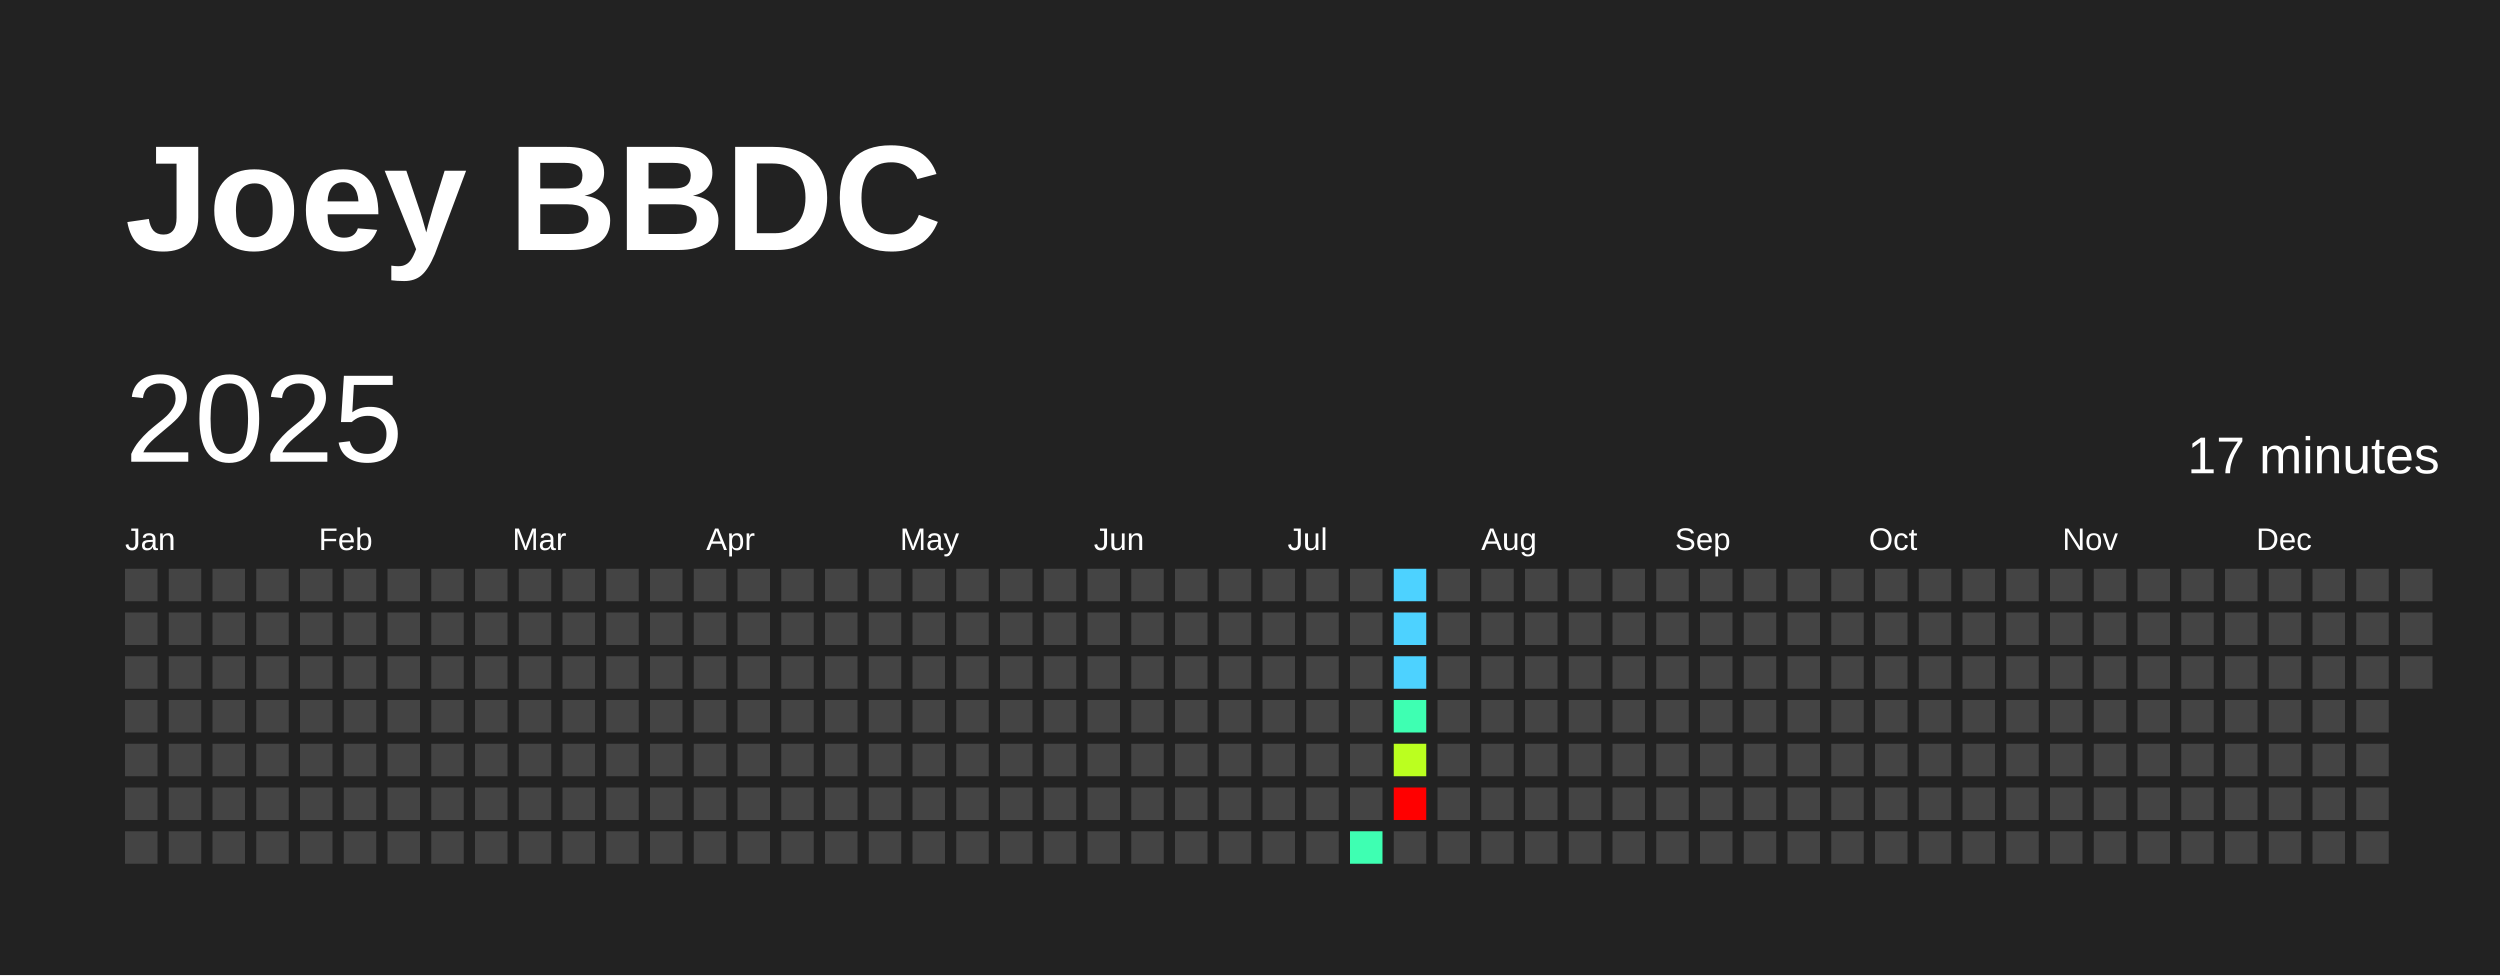
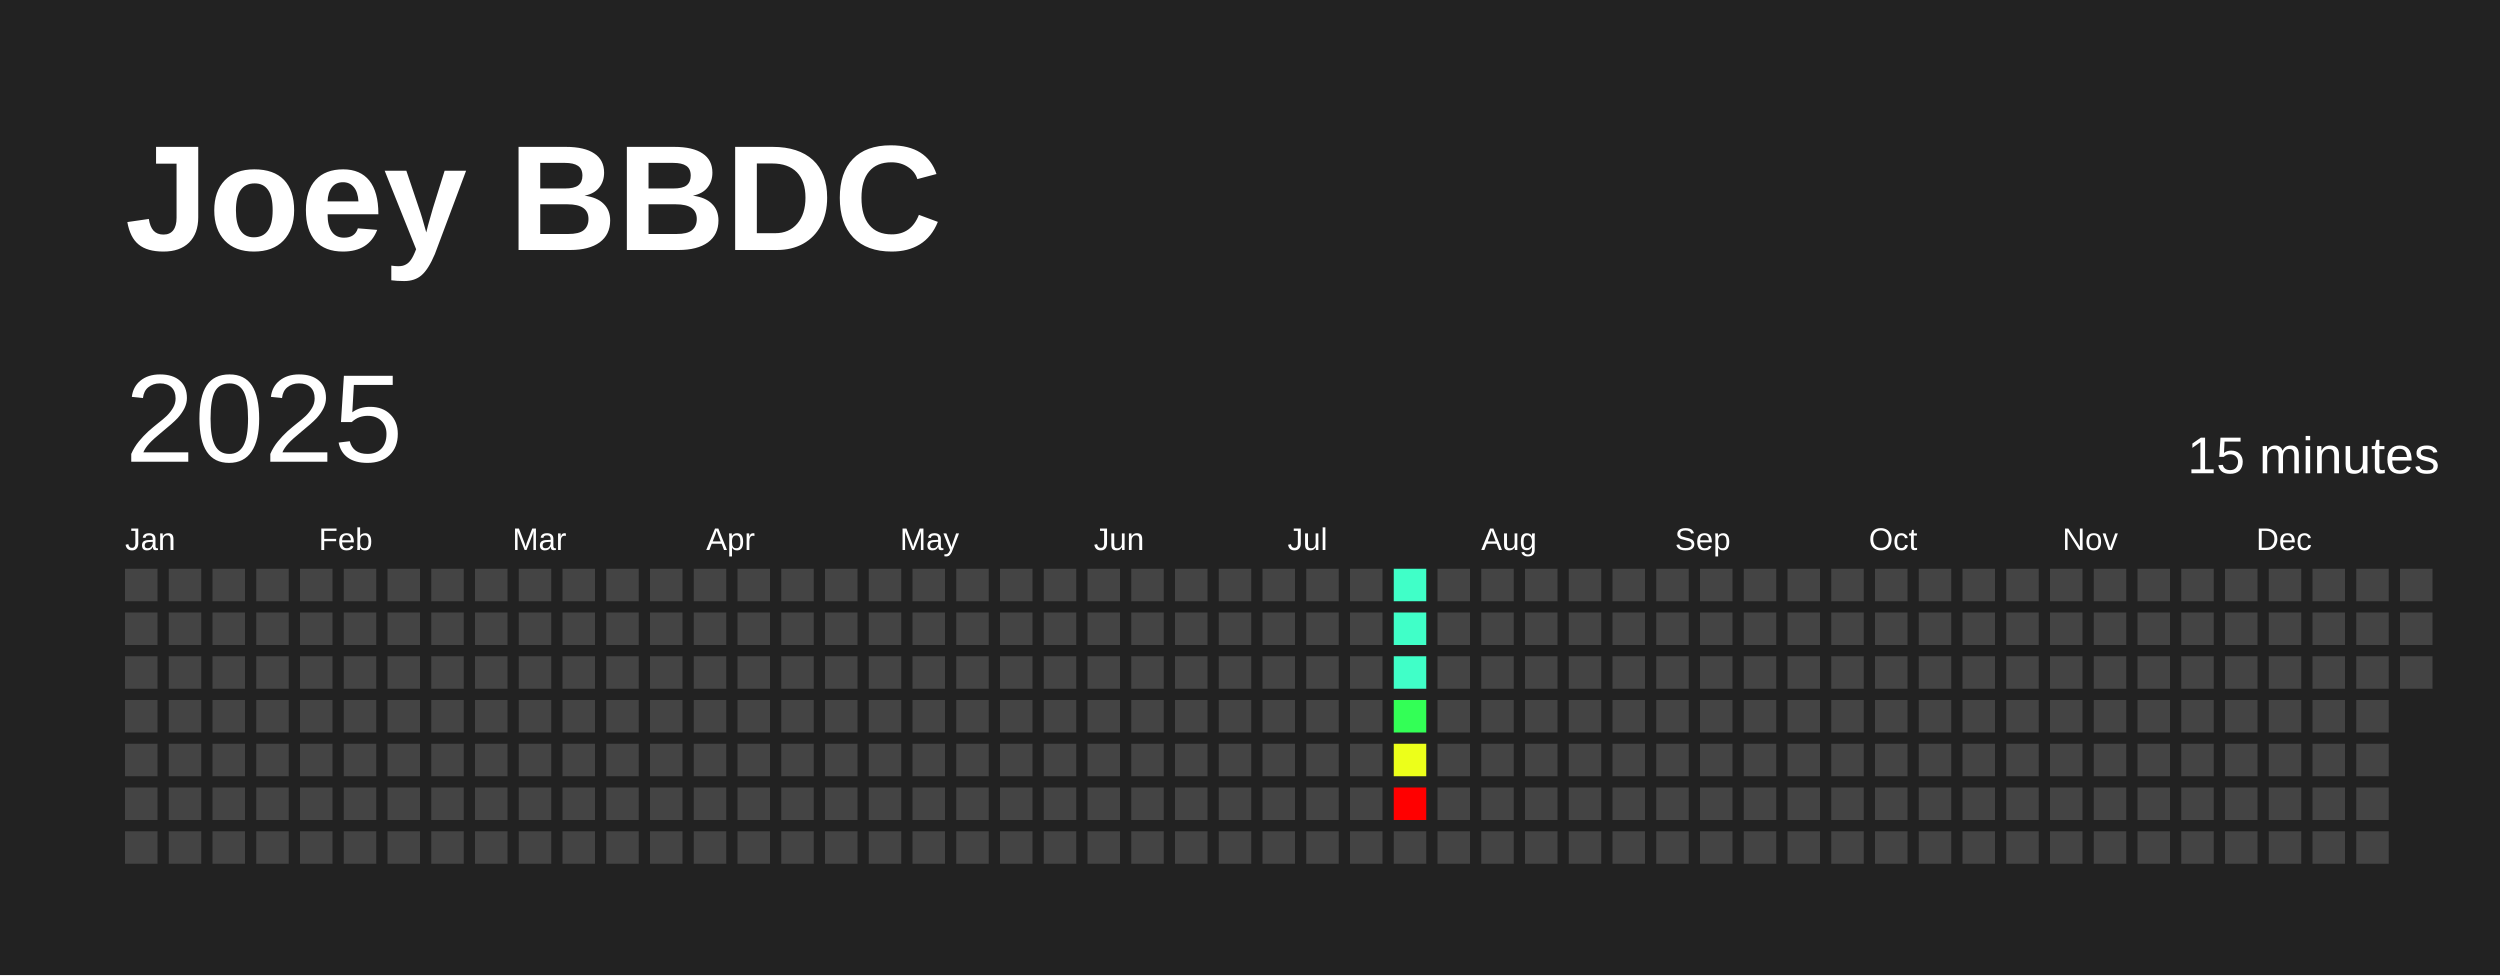
<svg xmlns="http://www.w3.org/2000/svg" baseProfile="full" height="78mm" version="1.1" viewBox="0,0,200,78" width="200mm">
  <defs />
  <rect fill="#222222" height="78" width="200" x="0" y="0" />
  <text fill="#FFFFFF" style="font-size:12px; font-family:Arial; font-weight:bold;" x="10" y="20">Joey BBDC</text>
  <text dominant-baseline="hanging" fill="#FFFFFF" style="font-size:10.0px; font-family:Arial;" x="10" y="30">2025</text>
-   <text dominant-baseline="hanging" fill="#FFFFFF" style="font-size:4.125px; font-family:Arial;" x="175" y="35">17 minutes</text>
+   <text dominant-baseline="hanging" fill="#FFFFFF" style="font-size:4.125px; font-family:Arial;" x="175" y="35">15 minutes</text>
  <text fill="#FFFFFF" style="font-size:2.5px; font-family:Arial" x="10.0" y="44">Jan</text>
  <text fill="#FFFFFF" style="font-size:2.5px; font-family:Arial" x="25.5" y="44">Feb</text>
  <text fill="#FFFFFF" style="font-size:2.5px; font-family:Arial" x="41.0" y="44">Mar</text>
  <text fill="#FFFFFF" style="font-size:2.5px; font-family:Arial" x="56.5" y="44">Apr</text>
  <text fill="#FFFFFF" style="font-size:2.5px; font-family:Arial" x="72.0" y="44">May</text>
  <text fill="#FFFFFF" style="font-size:2.5px; font-family:Arial" x="87.5" y="44">Jun</text>
  <text fill="#FFFFFF" style="font-size:2.5px; font-family:Arial" x="103.0" y="44">Jul</text>
  <text fill="#FFFFFF" style="font-size:2.5px; font-family:Arial" x="118.5" y="44">Aug</text>
  <text fill="#FFFFFF" style="font-size:2.5px; font-family:Arial" x="134.0" y="44">Sep</text>
  <text fill="#FFFFFF" style="font-size:2.5px; font-family:Arial" x="149.5" y="44">Oct</text>
  <text fill="#FFFFFF" style="font-size:2.5px; font-family:Arial" x="165.0" y="44">Nov</text>
  <text fill="#FFFFFF" style="font-size:2.5px; font-family:Arial" x="180.5" y="44">Dec</text>
  <rect fill="#444444" height="2.6" width="2.6" x="10.0" y="45.5" />
  <rect fill="#444444" height="2.6" width="2.6" x="10.0" y="49.0" />
  <rect fill="#444444" height="2.6" width="2.6" x="10.0" y="52.5" />
  <rect fill="#444444" height="2.6" width="2.6" x="10.0" y="56.0" />
  <rect fill="#444444" height="2.6" width="2.6" x="10.0" y="59.5" />
  <rect fill="#444444" height="2.6" width="2.6" x="10.0" y="63.0" />
  <rect fill="#444444" height="2.6" width="2.6" x="10.0" y="66.5" />
  <rect fill="#444444" height="2.6" width="2.6" x="13.5" y="45.5" />
  <rect fill="#444444" height="2.6" width="2.6" x="13.5" y="49.0" />
  <rect fill="#444444" height="2.6" width="2.6" x="13.5" y="52.5" />
  <rect fill="#444444" height="2.6" width="2.6" x="13.5" y="56.0" />
  <rect fill="#444444" height="2.6" width="2.6" x="13.5" y="59.5" />
  <rect fill="#444444" height="2.6" width="2.6" x="13.5" y="63.0" />
  <rect fill="#444444" height="2.6" width="2.6" x="13.5" y="66.5" />
  <rect fill="#444444" height="2.6" width="2.6" x="17.0" y="45.5" />
  <rect fill="#444444" height="2.6" width="2.6" x="17.0" y="49.0" />
  <rect fill="#444444" height="2.6" width="2.6" x="17.0" y="52.5" />
  <rect fill="#444444" height="2.6" width="2.6" x="17.0" y="56.0" />
  <rect fill="#444444" height="2.6" width="2.6" x="17.0" y="59.5" />
  <rect fill="#444444" height="2.6" width="2.6" x="17.0" y="63.0" />
  <rect fill="#444444" height="2.6" width="2.6" x="17.0" y="66.5" />
  <rect fill="#444444" height="2.6" width="2.6" x="20.5" y="45.5" />
  <rect fill="#444444" height="2.6" width="2.6" x="20.5" y="49.0" />
  <rect fill="#444444" height="2.6" width="2.6" x="20.5" y="52.5" />
  <rect fill="#444444" height="2.6" width="2.6" x="20.5" y="56.0" />
  <rect fill="#444444" height="2.6" width="2.6" x="20.5" y="59.5" />
  <rect fill="#444444" height="2.6" width="2.6" x="20.5" y="63.0" />
  <rect fill="#444444" height="2.6" width="2.6" x="20.5" y="66.5" />
  <rect fill="#444444" height="2.6" width="2.6" x="24.0" y="45.5" />
  <rect fill="#444444" height="2.6" width="2.6" x="24.0" y="49.0" />
  <rect fill="#444444" height="2.6" width="2.6" x="24.0" y="52.5" />
  <rect fill="#444444" height="2.6" width="2.6" x="24.0" y="56.0" />
  <rect fill="#444444" height="2.6" width="2.6" x="24.0" y="59.5" />
  <rect fill="#444444" height="2.6" width="2.6" x="24.0" y="63.0" />
  <rect fill="#444444" height="2.6" width="2.6" x="24.0" y="66.5" />
  <rect fill="#444444" height="2.6" width="2.6" x="27.5" y="45.5" />
  <rect fill="#444444" height="2.6" width="2.6" x="27.5" y="49.0" />
  <rect fill="#444444" height="2.6" width="2.6" x="27.5" y="52.5" />
  <rect fill="#444444" height="2.6" width="2.6" x="27.5" y="56.0" />
  <rect fill="#444444" height="2.6" width="2.6" x="27.5" y="59.5" />
  <rect fill="#444444" height="2.6" width="2.6" x="27.5" y="63.0" />
  <rect fill="#444444" height="2.6" width="2.6" x="27.5" y="66.5" />
  <rect fill="#444444" height="2.6" width="2.6" x="31.0" y="45.5" />
  <rect fill="#444444" height="2.6" width="2.6" x="31.0" y="49.0" />
  <rect fill="#444444" height="2.6" width="2.6" x="31.0" y="52.5" />
  <rect fill="#444444" height="2.6" width="2.6" x="31.0" y="56.0" />
  <rect fill="#444444" height="2.6" width="2.6" x="31.0" y="59.5" />
  <rect fill="#444444" height="2.6" width="2.6" x="31.0" y="63.0" />
  <rect fill="#444444" height="2.6" width="2.6" x="31.0" y="66.5" />
  <rect fill="#444444" height="2.6" width="2.6" x="34.5" y="45.5" />
  <rect fill="#444444" height="2.6" width="2.6" x="34.5" y="49.0" />
  <rect fill="#444444" height="2.6" width="2.6" x="34.5" y="52.5" />
  <rect fill="#444444" height="2.6" width="2.6" x="34.5" y="56.0" />
  <rect fill="#444444" height="2.6" width="2.6" x="34.5" y="59.5" />
  <rect fill="#444444" height="2.6" width="2.6" x="34.5" y="63.0" />
  <rect fill="#444444" height="2.6" width="2.6" x="34.5" y="66.5" />
  <rect fill="#444444" height="2.6" width="2.6" x="38.0" y="45.5" />
  <rect fill="#444444" height="2.6" width="2.6" x="38.0" y="49.0" />
  <rect fill="#444444" height="2.6" width="2.6" x="38.0" y="52.5" />
  <rect fill="#444444" height="2.6" width="2.6" x="38.0" y="56.0" />
  <rect fill="#444444" height="2.6" width="2.6" x="38.0" y="59.5" />
  <rect fill="#444444" height="2.6" width="2.6" x="38.0" y="63.0" />
  <rect fill="#444444" height="2.6" width="2.6" x="38.0" y="66.5" />
  <rect fill="#444444" height="2.6" width="2.6" x="41.5" y="45.5" />
  <rect fill="#444444" height="2.6" width="2.6" x="41.5" y="49.0" />
  <rect fill="#444444" height="2.6" width="2.6" x="41.5" y="52.5" />
  <rect fill="#444444" height="2.6" width="2.6" x="41.5" y="56.0" />
  <rect fill="#444444" height="2.6" width="2.6" x="41.5" y="59.5" />
  <rect fill="#444444" height="2.6" width="2.6" x="41.5" y="63.0" />
  <rect fill="#444444" height="2.6" width="2.6" x="41.5" y="66.5" />
  <rect fill="#444444" height="2.6" width="2.6" x="45.0" y="45.5" />
  <rect fill="#444444" height="2.6" width="2.6" x="45.0" y="49.0" />
  <rect fill="#444444" height="2.6" width="2.6" x="45.0" y="52.5" />
  <rect fill="#444444" height="2.6" width="2.6" x="45.0" y="56.0" />
  <rect fill="#444444" height="2.6" width="2.6" x="45.0" y="59.5" />
  <rect fill="#444444" height="2.6" width="2.6" x="45.0" y="63.0" />
  <rect fill="#444444" height="2.6" width="2.6" x="45.0" y="66.5" />
  <rect fill="#444444" height="2.6" width="2.6" x="48.5" y="45.5" />
  <rect fill="#444444" height="2.6" width="2.6" x="48.5" y="49.0" />
  <rect fill="#444444" height="2.6" width="2.6" x="48.5" y="52.5" />
  <rect fill="#444444" height="2.6" width="2.6" x="48.5" y="56.0" />
  <rect fill="#444444" height="2.6" width="2.6" x="48.5" y="59.5" />
  <rect fill="#444444" height="2.6" width="2.6" x="48.5" y="63.0" />
  <rect fill="#444444" height="2.6" width="2.6" x="48.5" y="66.5" />
  <rect fill="#444444" height="2.6" width="2.6" x="52.0" y="45.5" />
  <rect fill="#444444" height="2.6" width="2.6" x="52.0" y="49.0" />
  <rect fill="#444444" height="2.6" width="2.6" x="52.0" y="52.5" />
  <rect fill="#444444" height="2.6" width="2.6" x="52.0" y="56.0" />
  <rect fill="#444444" height="2.6" width="2.6" x="52.0" y="59.5" />
  <rect fill="#444444" height="2.6" width="2.6" x="52.0" y="63.0" />
  <rect fill="#444444" height="2.6" width="2.6" x="52.0" y="66.5" />
  <rect fill="#444444" height="2.6" width="2.6" x="55.5" y="45.5" />
  <rect fill="#444444" height="2.6" width="2.6" x="55.5" y="49.0" />
  <rect fill="#444444" height="2.6" width="2.6" x="55.5" y="52.5" />
  <rect fill="#444444" height="2.6" width="2.6" x="55.5" y="56.0" />
  <rect fill="#444444" height="2.6" width="2.6" x="55.5" y="59.5" />
  <rect fill="#444444" height="2.6" width="2.6" x="55.5" y="63.0" />
  <rect fill="#444444" height="2.6" width="2.6" x="55.5" y="66.5" />
  <rect fill="#444444" height="2.6" width="2.6" x="59.0" y="45.5" />
  <rect fill="#444444" height="2.6" width="2.6" x="59.0" y="49.0" />
  <rect fill="#444444" height="2.6" width="2.6" x="59.0" y="52.5" />
  <rect fill="#444444" height="2.6" width="2.6" x="59.0" y="56.0" />
  <rect fill="#444444" height="2.6" width="2.6" x="59.0" y="59.5" />
  <rect fill="#444444" height="2.6" width="2.6" x="59.0" y="63.0" />
  <rect fill="#444444" height="2.6" width="2.6" x="59.0" y="66.5" />
  <rect fill="#444444" height="2.6" width="2.6" x="62.5" y="45.5" />
  <rect fill="#444444" height="2.6" width="2.6" x="62.5" y="49.0" />
  <rect fill="#444444" height="2.6" width="2.6" x="62.5" y="52.5" />
  <rect fill="#444444" height="2.6" width="2.6" x="62.5" y="56.0" />
  <rect fill="#444444" height="2.6" width="2.6" x="62.5" y="59.5" />
  <rect fill="#444444" height="2.6" width="2.6" x="62.5" y="63.0" />
  <rect fill="#444444" height="2.6" width="2.6" x="62.5" y="66.5" />
  <rect fill="#444444" height="2.6" width="2.6" x="66.0" y="45.5" />
  <rect fill="#444444" height="2.6" width="2.6" x="66.0" y="49.0" />
  <rect fill="#444444" height="2.6" width="2.6" x="66.0" y="52.5" />
  <rect fill="#444444" height="2.6" width="2.6" x="66.0" y="56.0" />
  <rect fill="#444444" height="2.6" width="2.6" x="66.0" y="59.5" />
  <rect fill="#444444" height="2.6" width="2.6" x="66.0" y="63.0" />
  <rect fill="#444444" height="2.6" width="2.6" x="66.0" y="66.5" />
  <rect fill="#444444" height="2.6" width="2.6" x="69.5" y="45.5" />
  <rect fill="#444444" height="2.6" width="2.6" x="69.5" y="49.0" />
  <rect fill="#444444" height="2.6" width="2.6" x="69.5" y="52.5" />
  <rect fill="#444444" height="2.6" width="2.6" x="69.5" y="56.0" />
  <rect fill="#444444" height="2.6" width="2.6" x="69.5" y="59.5" />
  <rect fill="#444444" height="2.6" width="2.6" x="69.5" y="63.0" />
  <rect fill="#444444" height="2.6" width="2.6" x="69.5" y="66.5" />
  <rect fill="#444444" height="2.6" width="2.6" x="73.0" y="45.5" />
  <rect fill="#444444" height="2.6" width="2.6" x="73.0" y="49.0" />
  <rect fill="#444444" height="2.6" width="2.6" x="73.0" y="52.5" />
  <rect fill="#444444" height="2.6" width="2.6" x="73.0" y="56.0" />
  <rect fill="#444444" height="2.6" width="2.6" x="73.0" y="59.5" />
  <rect fill="#444444" height="2.6" width="2.6" x="73.0" y="63.0" />
  <rect fill="#444444" height="2.6" width="2.6" x="73.0" y="66.5" />
  <rect fill="#444444" height="2.6" width="2.6" x="76.5" y="45.5" />
  <rect fill="#444444" height="2.6" width="2.6" x="76.5" y="49.0" />
  <rect fill="#444444" height="2.6" width="2.6" x="76.5" y="52.5" />
  <rect fill="#444444" height="2.6" width="2.6" x="76.5" y="56.0" />
  <rect fill="#444444" height="2.6" width="2.6" x="76.5" y="59.5" />
  <rect fill="#444444" height="2.6" width="2.6" x="76.5" y="63.0" />
  <rect fill="#444444" height="2.6" width="2.6" x="76.5" y="66.5" />
  <rect fill="#444444" height="2.6" width="2.6" x="80.0" y="45.5" />
  <rect fill="#444444" height="2.6" width="2.6" x="80.0" y="49.0" />
  <rect fill="#444444" height="2.6" width="2.6" x="80.0" y="52.5" />
  <rect fill="#444444" height="2.6" width="2.6" x="80.0" y="56.0" />
  <rect fill="#444444" height="2.6" width="2.6" x="80.0" y="59.5" />
  <rect fill="#444444" height="2.6" width="2.6" x="80.0" y="63.0" />
  <rect fill="#444444" height="2.6" width="2.6" x="80.0" y="66.5" />
  <rect fill="#444444" height="2.6" width="2.6" x="83.5" y="45.5" />
  <rect fill="#444444" height="2.6" width="2.6" x="83.5" y="49.0" />
  <rect fill="#444444" height="2.6" width="2.6" x="83.5" y="52.5" />
  <rect fill="#444444" height="2.6" width="2.6" x="83.5" y="56.0" />
  <rect fill="#444444" height="2.6" width="2.6" x="83.5" y="59.5" />
  <rect fill="#444444" height="2.6" width="2.6" x="83.5" y="63.0" />
  <rect fill="#444444" height="2.6" width="2.6" x="83.5" y="66.5" />
  <rect fill="#444444" height="2.6" width="2.6" x="87.0" y="45.5" />
  <rect fill="#444444" height="2.6" width="2.6" x="87.0" y="49.0" />
  <rect fill="#444444" height="2.6" width="2.6" x="87.0" y="52.5" />
  <rect fill="#444444" height="2.6" width="2.6" x="87.0" y="56.0" />
  <rect fill="#444444" height="2.6" width="2.6" x="87.0" y="59.5" />
  <rect fill="#444444" height="2.6" width="2.6" x="87.0" y="63.0" />
  <rect fill="#444444" height="2.6" width="2.6" x="87.0" y="66.5" />
  <rect fill="#444444" height="2.6" width="2.6" x="90.5" y="45.5" />
  <rect fill="#444444" height="2.6" width="2.6" x="90.5" y="49.0" />
  <rect fill="#444444" height="2.6" width="2.6" x="90.5" y="52.5" />
  <rect fill="#444444" height="2.6" width="2.6" x="90.5" y="56.0" />
  <rect fill="#444444" height="2.6" width="2.6" x="90.5" y="59.5" />
  <rect fill="#444444" height="2.6" width="2.6" x="90.5" y="63.0" />
  <rect fill="#444444" height="2.6" width="2.6" x="90.5" y="66.5" />
  <rect fill="#444444" height="2.6" width="2.6" x="94.0" y="45.5" />
  <rect fill="#444444" height="2.6" width="2.6" x="94.0" y="49.0" />
  <rect fill="#444444" height="2.6" width="2.6" x="94.0" y="52.5" />
  <rect fill="#444444" height="2.6" width="2.6" x="94.0" y="56.0" />
  <rect fill="#444444" height="2.6" width="2.6" x="94.0" y="59.5" />
  <rect fill="#444444" height="2.6" width="2.6" x="94.0" y="63.0" />
  <rect fill="#444444" height="2.6" width="2.6" x="94.0" y="66.5" />
  <rect fill="#444444" height="2.6" width="2.6" x="97.5" y="45.5" />
  <rect fill="#444444" height="2.6" width="2.6" x="97.5" y="49.0" />
  <rect fill="#444444" height="2.6" width="2.6" x="97.5" y="52.5" />
  <rect fill="#444444" height="2.6" width="2.6" x="97.5" y="56.0" />
  <rect fill="#444444" height="2.6" width="2.6" x="97.5" y="59.5" />
  <rect fill="#444444" height="2.6" width="2.6" x="97.5" y="63.0" />
  <rect fill="#444444" height="2.6" width="2.6" x="97.5" y="66.5" />
  <rect fill="#444444" height="2.6" width="2.6" x="101.0" y="45.5" />
  <rect fill="#444444" height="2.6" width="2.6" x="101.0" y="49.0" />
  <rect fill="#444444" height="2.6" width="2.6" x="101.0" y="52.5" />
  <rect fill="#444444" height="2.6" width="2.6" x="101.0" y="56.0" />
  <rect fill="#444444" height="2.6" width="2.6" x="101.0" y="59.5" />
  <rect fill="#444444" height="2.6" width="2.6" x="101.0" y="63.0" />
  <rect fill="#444444" height="2.6" width="2.6" x="101.0" y="66.5" />
  <rect fill="#444444" height="2.6" width="2.6" x="104.5" y="45.5" />
  <rect fill="#444444" height="2.6" width="2.6" x="104.5" y="49.0" />
  <rect fill="#444444" height="2.6" width="2.6" x="104.5" y="52.5" />
  <rect fill="#444444" height="2.6" width="2.6" x="104.5" y="56.0" />
  <rect fill="#444444" height="2.6" width="2.6" x="104.5" y="59.5" />
  <rect fill="#444444" height="2.6" width="2.6" x="104.5" y="63.0" />
  <rect fill="#444444" height="2.6" width="2.6" x="104.5" y="66.5" />
  <rect fill="#444444" height="2.6" width="2.6" x="108.0" y="45.5" />
  <rect fill="#444444" height="2.6" width="2.6" x="108.0" y="49.0" />
  <rect fill="#444444" height="2.6" width="2.6" x="108.0" y="52.5" />
  <rect fill="#444444" height="2.6" width="2.6" x="108.0" y="56.0" />
  <rect fill="#444444" height="2.6" width="2.6" x="108.0" y="59.5" />
  <rect fill="#444444" height="2.6" width="2.6" x="108.0" y="63.0" />
-   <rect fill="#3effb2" height="2.6" width="2.6" x="108.0" y="66.5" />
-   <rect fill="#4dd2ff" height="2.6" width="2.6" x="111.5" y="45.5" />
-   <rect fill="#4dd2ff" height="2.6" width="2.6" x="111.5" y="49.0" />
-   <rect fill="#4dd2ff" height="2.6" width="2.6" x="111.5" y="52.5" />
-   <rect fill="#3effb2" height="2.6" width="2.6" x="111.5" y="56.0" />
-   <rect fill="#bbff1f" height="2.6" width="2.6" x="111.5" y="59.5" />
+   <rect fill="#444444" height="2.6" width="2.6" x="108.0" y="66.5" />
+   <rect fill="#40ffc8" height="2.6" width="2.6" x="111.5" y="45.5" />
+   <rect fill="#40ffc8" height="2.6" width="2.6" x="111.5" y="49.0" />
+   <rect fill="#40ffc8" height="2.6" width="2.6" x="111.5" y="52.5" />
+   <rect fill="#33ff56" height="2.6" width="2.6" x="111.5" y="56.0" />
+   <rect fill="#ecff1a" height="2.6" width="2.6" x="111.5" y="59.5" />
  <rect fill="red" height="2.6" width="2.6" x="111.5" y="63.0" />
  <rect fill="#444444" height="2.6" width="2.6" x="111.5" y="66.5" />
  <rect fill="#444444" height="2.6" width="2.6" x="115.0" y="45.5" />
  <rect fill="#444444" height="2.6" width="2.6" x="115.0" y="49.0" />
  <rect fill="#444444" height="2.6" width="2.6" x="115.0" y="52.5" />
  <rect fill="#444444" height="2.6" width="2.6" x="115.0" y="56.0" />
  <rect fill="#444444" height="2.6" width="2.6" x="115.0" y="59.5" />
  <rect fill="#444444" height="2.6" width="2.6" x="115.0" y="63.0" />
  <rect fill="#444444" height="2.6" width="2.6" x="115.0" y="66.5" />
  <rect fill="#444444" height="2.6" width="2.6" x="118.5" y="45.5" />
  <rect fill="#444444" height="2.6" width="2.6" x="118.5" y="49.0" />
  <rect fill="#444444" height="2.6" width="2.6" x="118.5" y="52.5" />
  <rect fill="#444444" height="2.6" width="2.6" x="118.5" y="56.0" />
  <rect fill="#444444" height="2.6" width="2.6" x="118.5" y="59.5" />
  <rect fill="#444444" height="2.6" width="2.6" x="118.5" y="63.0" />
  <rect fill="#444444" height="2.6" width="2.6" x="118.5" y="66.5" />
  <rect fill="#444444" height="2.6" width="2.6" x="122.0" y="45.5" />
  <rect fill="#444444" height="2.6" width="2.6" x="122.0" y="49.0" />
  <rect fill="#444444" height="2.6" width="2.6" x="122.0" y="52.5" />
  <rect fill="#444444" height="2.6" width="2.6" x="122.0" y="56.0" />
  <rect fill="#444444" height="2.6" width="2.6" x="122.0" y="59.5" />
  <rect fill="#444444" height="2.6" width="2.6" x="122.0" y="63.0" />
  <rect fill="#444444" height="2.6" width="2.6" x="122.0" y="66.5" />
  <rect fill="#444444" height="2.6" width="2.6" x="125.5" y="45.5" />
  <rect fill="#444444" height="2.6" width="2.6" x="125.5" y="49.0" />
  <rect fill="#444444" height="2.6" width="2.6" x="125.5" y="52.5" />
  <rect fill="#444444" height="2.6" width="2.6" x="125.5" y="56.0" />
  <rect fill="#444444" height="2.6" width="2.6" x="125.5" y="59.5" />
  <rect fill="#444444" height="2.6" width="2.6" x="125.5" y="63.0" />
  <rect fill="#444444" height="2.6" width="2.6" x="125.5" y="66.5" />
  <rect fill="#444444" height="2.6" width="2.6" x="129.0" y="45.5" />
  <rect fill="#444444" height="2.6" width="2.6" x="129.0" y="49.0" />
  <rect fill="#444444" height="2.6" width="2.6" x="129.0" y="52.5" />
  <rect fill="#444444" height="2.6" width="2.6" x="129.0" y="56.0" />
  <rect fill="#444444" height="2.6" width="2.6" x="129.0" y="59.5" />
  <rect fill="#444444" height="2.6" width="2.6" x="129.0" y="63.0" />
  <rect fill="#444444" height="2.6" width="2.6" x="129.0" y="66.5" />
  <rect fill="#444444" height="2.6" width="2.6" x="132.5" y="45.5" />
  <rect fill="#444444" height="2.6" width="2.6" x="132.5" y="49.0" />
  <rect fill="#444444" height="2.6" width="2.6" x="132.5" y="52.5" />
  <rect fill="#444444" height="2.6" width="2.6" x="132.5" y="56.0" />
  <rect fill="#444444" height="2.6" width="2.6" x="132.5" y="59.5" />
  <rect fill="#444444" height="2.6" width="2.6" x="132.5" y="63.0" />
  <rect fill="#444444" height="2.6" width="2.6" x="132.5" y="66.5" />
  <rect fill="#444444" height="2.6" width="2.6" x="136.0" y="45.5" />
  <rect fill="#444444" height="2.6" width="2.6" x="136.0" y="49.0" />
  <rect fill="#444444" height="2.6" width="2.6" x="136.0" y="52.5" />
  <rect fill="#444444" height="2.6" width="2.6" x="136.0" y="56.0" />
  <rect fill="#444444" height="2.6" width="2.6" x="136.0" y="59.5" />
  <rect fill="#444444" height="2.6" width="2.6" x="136.0" y="63.0" />
  <rect fill="#444444" height="2.6" width="2.6" x="136.0" y="66.5" />
  <rect fill="#444444" height="2.6" width="2.6" x="139.5" y="45.5" />
  <rect fill="#444444" height="2.6" width="2.6" x="139.5" y="49.0" />
  <rect fill="#444444" height="2.6" width="2.6" x="139.5" y="52.5" />
  <rect fill="#444444" height="2.6" width="2.6" x="139.5" y="56.0" />
  <rect fill="#444444" height="2.6" width="2.6" x="139.5" y="59.5" />
  <rect fill="#444444" height="2.6" width="2.6" x="139.5" y="63.0" />
  <rect fill="#444444" height="2.6" width="2.6" x="139.5" y="66.5" />
  <rect fill="#444444" height="2.6" width="2.6" x="143.0" y="45.5" />
  <rect fill="#444444" height="2.6" width="2.6" x="143.0" y="49.0" />
  <rect fill="#444444" height="2.6" width="2.6" x="143.0" y="52.5" />
  <rect fill="#444444" height="2.6" width="2.6" x="143.0" y="56.0" />
  <rect fill="#444444" height="2.6" width="2.6" x="143.0" y="59.5" />
  <rect fill="#444444" height="2.6" width="2.6" x="143.0" y="63.0" />
  <rect fill="#444444" height="2.6" width="2.6" x="143.0" y="66.5" />
  <rect fill="#444444" height="2.6" width="2.6" x="146.5" y="45.5" />
  <rect fill="#444444" height="2.6" width="2.6" x="146.5" y="49.0" />
  <rect fill="#444444" height="2.6" width="2.6" x="146.5" y="52.5" />
  <rect fill="#444444" height="2.6" width="2.6" x="146.5" y="56.0" />
  <rect fill="#444444" height="2.6" width="2.6" x="146.5" y="59.5" />
  <rect fill="#444444" height="2.6" width="2.6" x="146.5" y="63.0" />
  <rect fill="#444444" height="2.6" width="2.6" x="146.5" y="66.5" />
  <rect fill="#444444" height="2.6" width="2.6" x="150.0" y="45.5" />
  <rect fill="#444444" height="2.6" width="2.6" x="150.0" y="49.0" />
  <rect fill="#444444" height="2.6" width="2.6" x="150.0" y="52.5" />
  <rect fill="#444444" height="2.6" width="2.6" x="150.0" y="56.0" />
  <rect fill="#444444" height="2.6" width="2.6" x="150.0" y="59.5" />
  <rect fill="#444444" height="2.6" width="2.6" x="150.0" y="63.0" />
  <rect fill="#444444" height="2.6" width="2.6" x="150.0" y="66.5" />
  <rect fill="#444444" height="2.6" width="2.6" x="153.5" y="45.5" />
  <rect fill="#444444" height="2.6" width="2.6" x="153.5" y="49.0" />
  <rect fill="#444444" height="2.6" width="2.6" x="153.5" y="52.5" />
  <rect fill="#444444" height="2.6" width="2.6" x="153.5" y="56.0" />
  <rect fill="#444444" height="2.6" width="2.6" x="153.5" y="59.5" />
  <rect fill="#444444" height="2.6" width="2.6" x="153.5" y="63.0" />
  <rect fill="#444444" height="2.6" width="2.6" x="153.5" y="66.5" />
  <rect fill="#444444" height="2.6" width="2.6" x="157.0" y="45.5" />
  <rect fill="#444444" height="2.6" width="2.6" x="157.0" y="49.0" />
  <rect fill="#444444" height="2.6" width="2.6" x="157.0" y="52.5" />
  <rect fill="#444444" height="2.6" width="2.6" x="157.0" y="56.0" />
  <rect fill="#444444" height="2.6" width="2.6" x="157.0" y="59.5" />
  <rect fill="#444444" height="2.6" width="2.6" x="157.0" y="63.0" />
  <rect fill="#444444" height="2.6" width="2.6" x="157.0" y="66.5" />
  <rect fill="#444444" height="2.6" width="2.6" x="160.5" y="45.5" />
  <rect fill="#444444" height="2.6" width="2.6" x="160.5" y="49.0" />
  <rect fill="#444444" height="2.6" width="2.6" x="160.5" y="52.5" />
  <rect fill="#444444" height="2.6" width="2.6" x="160.5" y="56.0" />
  <rect fill="#444444" height="2.6" width="2.6" x="160.5" y="59.5" />
  <rect fill="#444444" height="2.6" width="2.6" x="160.5" y="63.0" />
  <rect fill="#444444" height="2.6" width="2.6" x="160.5" y="66.5" />
  <rect fill="#444444" height="2.6" width="2.6" x="164.0" y="45.5" />
  <rect fill="#444444" height="2.6" width="2.6" x="164.0" y="49.0" />
  <rect fill="#444444" height="2.6" width="2.6" x="164.0" y="52.5" />
  <rect fill="#444444" height="2.6" width="2.6" x="164.0" y="56.0" />
  <rect fill="#444444" height="2.6" width="2.6" x="164.0" y="59.5" />
  <rect fill="#444444" height="2.6" width="2.6" x="164.0" y="63.0" />
  <rect fill="#444444" height="2.6" width="2.6" x="164.0" y="66.5" />
  <rect fill="#444444" height="2.6" width="2.6" x="167.5" y="45.5" />
  <rect fill="#444444" height="2.6" width="2.6" x="167.5" y="49.0" />
  <rect fill="#444444" height="2.6" width="2.6" x="167.5" y="52.5" />
  <rect fill="#444444" height="2.6" width="2.6" x="167.5" y="56.0" />
  <rect fill="#444444" height="2.6" width="2.6" x="167.5" y="59.5" />
  <rect fill="#444444" height="2.6" width="2.6" x="167.5" y="63.0" />
  <rect fill="#444444" height="2.6" width="2.6" x="167.5" y="66.5" />
  <rect fill="#444444" height="2.6" width="2.6" x="171.0" y="45.5" />
  <rect fill="#444444" height="2.6" width="2.6" x="171.0" y="49.0" />
  <rect fill="#444444" height="2.6" width="2.6" x="171.0" y="52.5" />
  <rect fill="#444444" height="2.6" width="2.6" x="171.0" y="56.0" />
  <rect fill="#444444" height="2.6" width="2.6" x="171.0" y="59.5" />
  <rect fill="#444444" height="2.6" width="2.6" x="171.0" y="63.0" />
  <rect fill="#444444" height="2.6" width="2.6" x="171.0" y="66.5" />
  <rect fill="#444444" height="2.6" width="2.6" x="174.5" y="45.5" />
  <rect fill="#444444" height="2.6" width="2.6" x="174.5" y="49.0" />
  <rect fill="#444444" height="2.6" width="2.6" x="174.5" y="52.5" />
  <rect fill="#444444" height="2.6" width="2.6" x="174.5" y="56.0" />
  <rect fill="#444444" height="2.6" width="2.6" x="174.5" y="59.5" />
  <rect fill="#444444" height="2.6" width="2.6" x="174.5" y="63.0" />
  <rect fill="#444444" height="2.6" width="2.6" x="174.5" y="66.5" />
  <rect fill="#444444" height="2.6" width="2.6" x="178.0" y="45.5" />
  <rect fill="#444444" height="2.6" width="2.6" x="178.0" y="49.0" />
  <rect fill="#444444" height="2.6" width="2.6" x="178.0" y="52.5" />
  <rect fill="#444444" height="2.6" width="2.6" x="178.0" y="56.0" />
  <rect fill="#444444" height="2.6" width="2.6" x="178.0" y="59.5" />
  <rect fill="#444444" height="2.6" width="2.6" x="178.0" y="63.0" />
  <rect fill="#444444" height="2.6" width="2.6" x="178.0" y="66.5" />
  <rect fill="#444444" height="2.6" width="2.6" x="181.5" y="45.5" />
  <rect fill="#444444" height="2.6" width="2.6" x="181.5" y="49.0" />
  <rect fill="#444444" height="2.6" width="2.6" x="181.5" y="52.5" />
  <rect fill="#444444" height="2.6" width="2.6" x="181.5" y="56.0" />
  <rect fill="#444444" height="2.6" width="2.6" x="181.5" y="59.5" />
  <rect fill="#444444" height="2.6" width="2.6" x="181.5" y="63.0" />
  <rect fill="#444444" height="2.6" width="2.6" x="181.5" y="66.5" />
  <rect fill="#444444" height="2.6" width="2.6" x="185.0" y="45.5" />
  <rect fill="#444444" height="2.6" width="2.6" x="185.0" y="49.0" />
  <rect fill="#444444" height="2.6" width="2.6" x="185.0" y="52.5" />
  <rect fill="#444444" height="2.6" width="2.6" x="185.0" y="56.0" />
  <rect fill="#444444" height="2.6" width="2.6" x="185.0" y="59.5" />
  <rect fill="#444444" height="2.6" width="2.6" x="185.0" y="63.0" />
  <rect fill="#444444" height="2.6" width="2.6" x="185.0" y="66.5" />
  <rect fill="#444444" height="2.6" width="2.6" x="188.5" y="45.5" />
  <rect fill="#444444" height="2.6" width="2.6" x="188.5" y="49.0" />
  <rect fill="#444444" height="2.6" width="2.6" x="188.5" y="52.5" />
  <rect fill="#444444" height="2.6" width="2.6" x="188.5" y="56.0" />
  <rect fill="#444444" height="2.6" width="2.6" x="188.5" y="59.5" />
  <rect fill="#444444" height="2.6" width="2.6" x="188.5" y="63.0" />
  <rect fill="#444444" height="2.6" width="2.6" x="188.5" y="66.5" />
  <rect fill="#444444" height="2.6" width="2.6" x="192.0" y="45.5" />
  <rect fill="#444444" height="2.6" width="2.6" x="192.0" y="49.0" />
  <rect fill="#444444" height="2.6" width="2.6" x="192.0" y="52.5" />
</svg>
